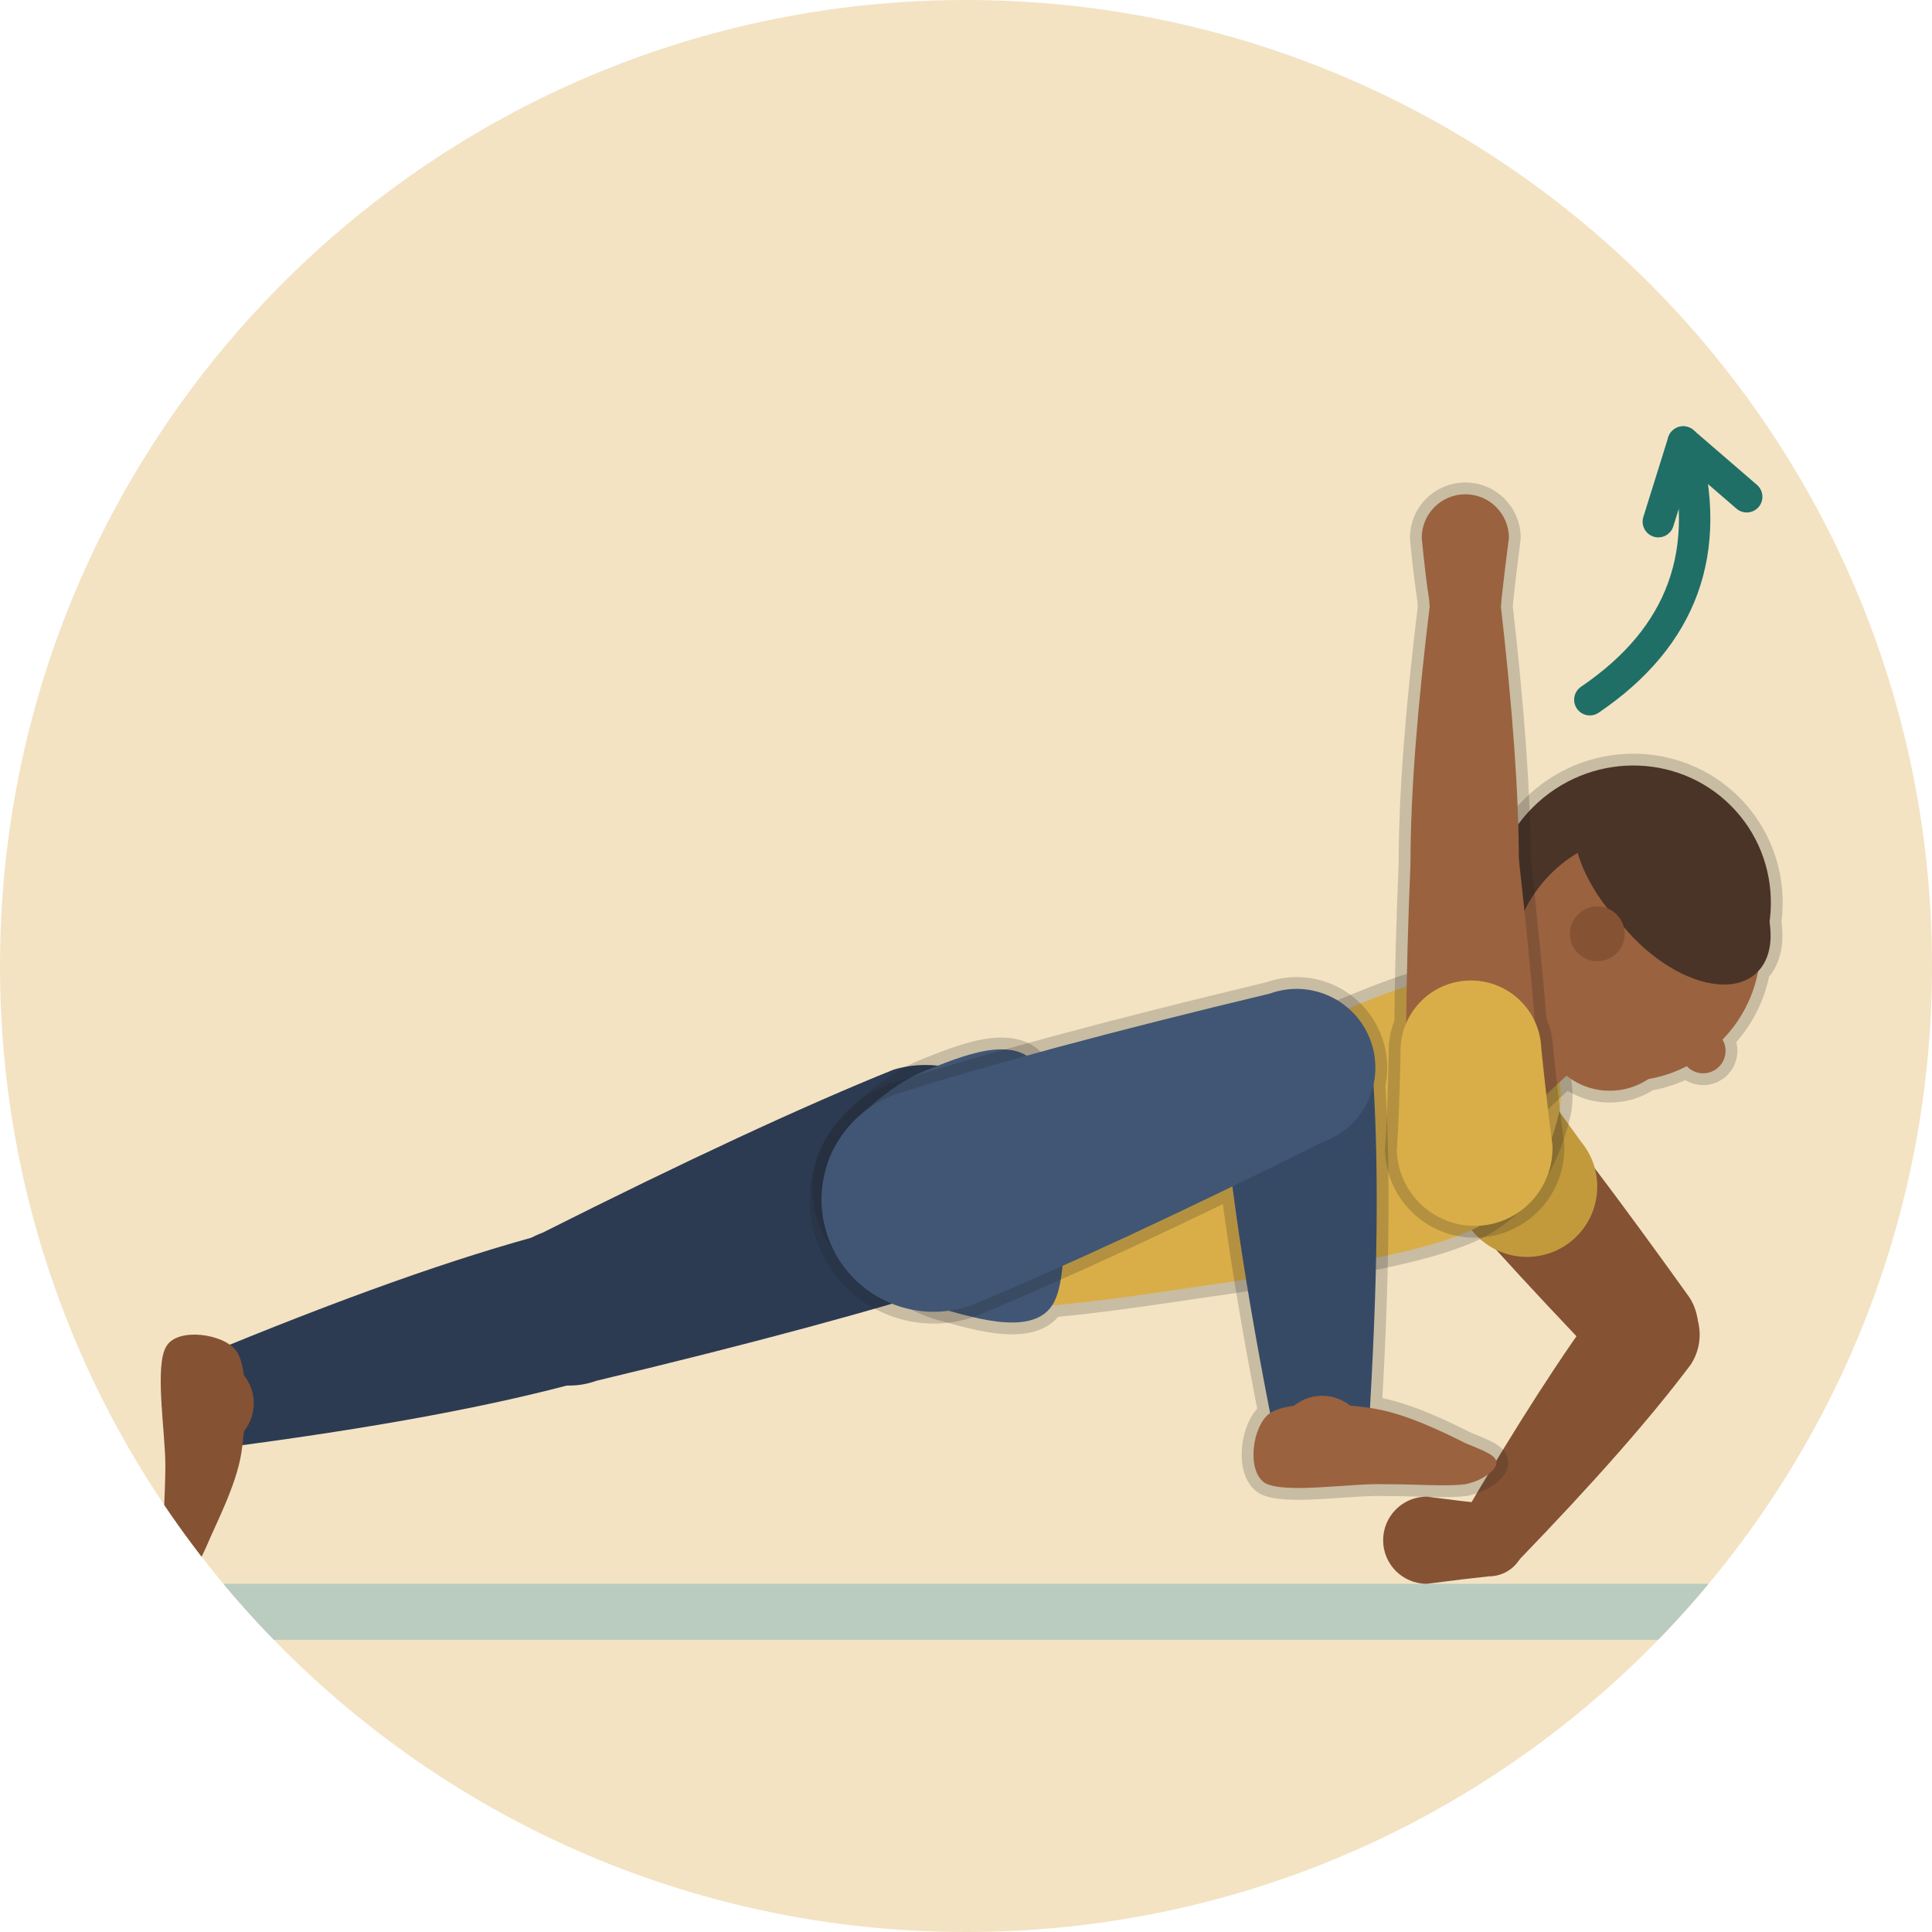
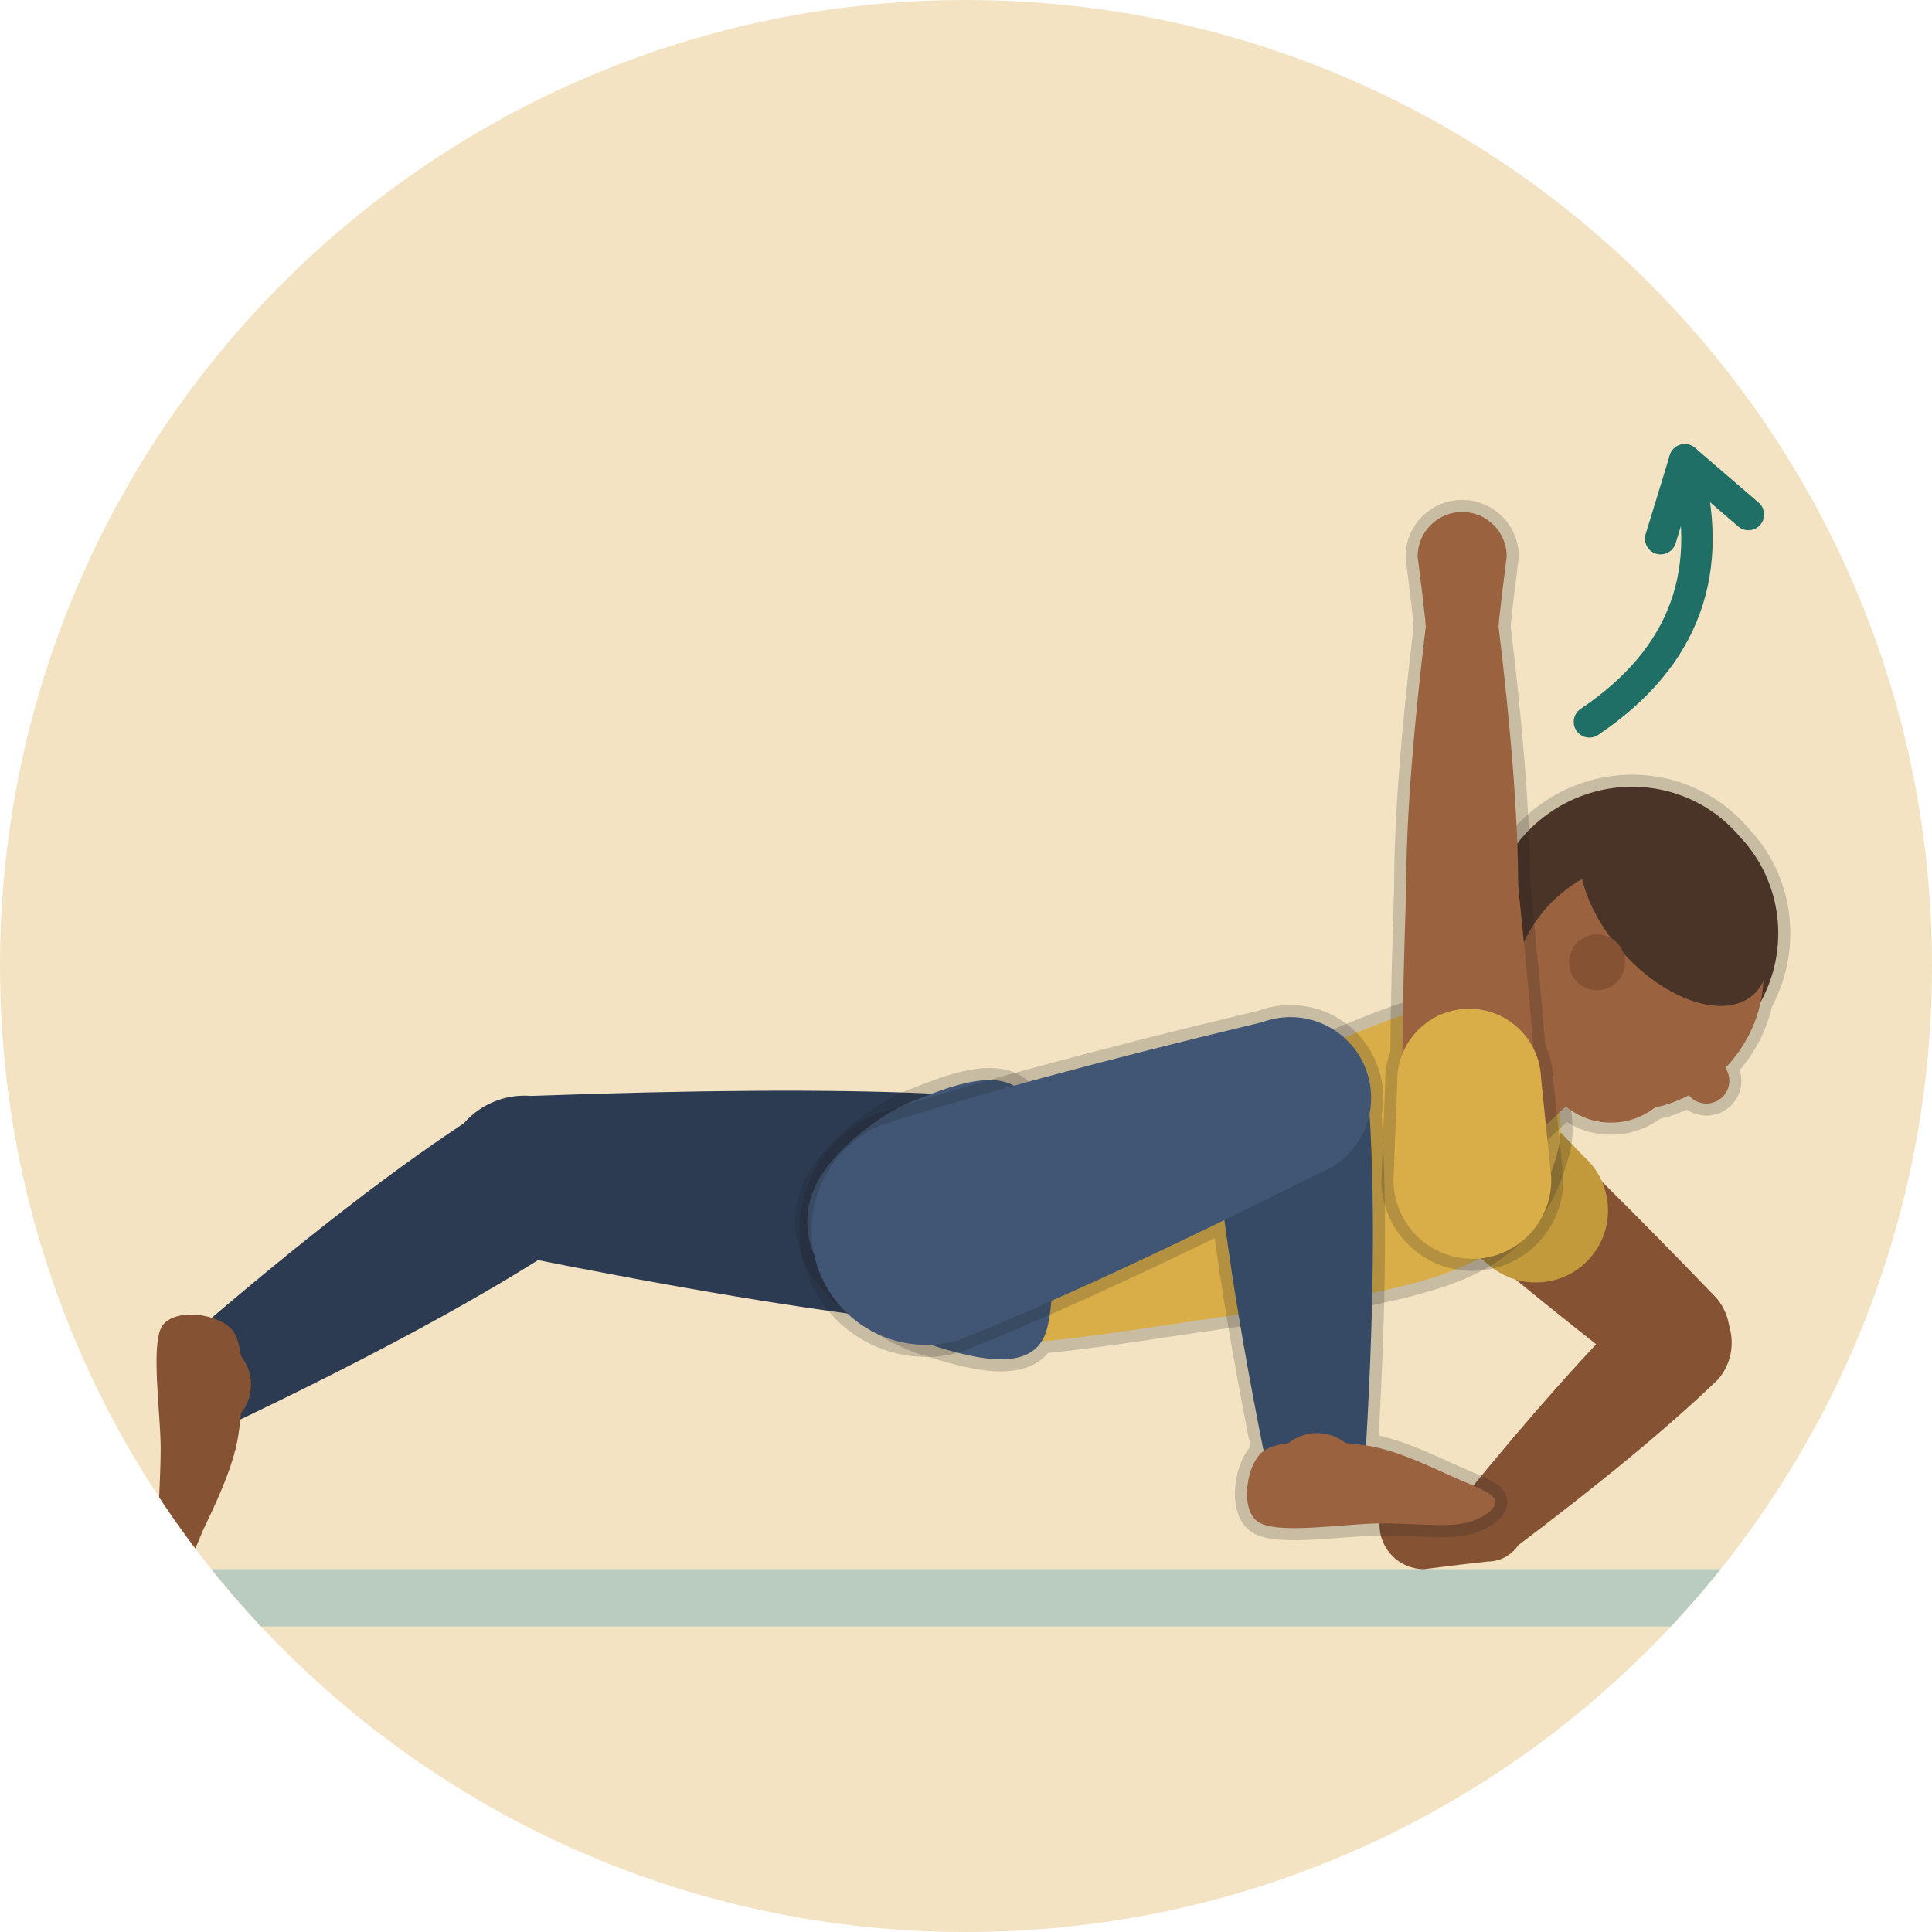
<svg xmlns="http://www.w3.org/2000/svg" viewBox="0 0 200 200" width="400" height="400" role="img" aria-label="Figure in a long lunge in profile with one hand on the floor and the other arm reaching straight up.">
  <circle cx="100" cy="100" r="100" fill="#F3E3C3" />
  <clipPath id="cmg97cm">
    <circle cx="100" cy="100" r="100" />
  </clipPath>
  <g clip-path="url(#cmg97cm)">
-     <g transform="translate(100.0 164.6) scale(1.289)">
-       <rect x="-76.331" y="-0.5" width="152.663" height="4.5" rx="2.2" fill="#B9CCBF" />
+     <g transform="translate(100.0 163.1) scale(1.317)">
+       <rect x="-75.277" y="-0.5" width="150.554" height="4.5" rx="2.2" fill="#B9CCBF" />
      <g>
-         <path d="M35.9 -35.0Q41.5 -28.2 51.4 -17.9A4.4 4.4 0 0 0 58.1 -23.5Q49.8 -35.1 44.2 -41.9A5.4 5.4 0 0 0 35.9 -35.0Z" fill="#855234" />
-         <path d="M35.3 -34.4Q37.3 -32.3 40.7 -28.8A5.6 5.6 0 0 0 49.4 -36.0Q46.5 -40.0 44.8 -42.4A6.2 6.2 0 0 0 35.3 -34.4Z" fill="#C29A3C" />
-         <path d="M51.2 -23.4Q46.4 -17.0 39.8 -5.7A2.8 2.8 0 0 0 44.3 -2.3Q53.4 -11.7 58.2 -18.1A4.4 4.4 0 0 0 51.2 -23.4Z" fill="#855234" />
-         <path d="M42.0 -6.9Q40.1 -7.1 37.0 -7.5A3.5 3.5 0 0 0 37.0 -0.5Q40.1 -0.9 42.0 -1.1A2.9 2.9 0 0 0 42.0 -6.9Z" fill="#855234" />
+         <path d="M35.4 -29.9Q41.9 -24.1 53.2 -15.3A4.4 4.4 0 0 0 59.0 -21.8Q49.1 -32.1 42.6 -38.0A5.4 5.4 0 0 0 35.4 -29.9Z" fill="#855234" />
+         <path d="M34.8 -29.3Q37.2 -27.5 41.0 -24.5A5.6 5.6 0 0 0 48.6 -32.9Q45.2 -36.4 43.1 -38.6A6.2 6.2 0 0 0 34.8 -29.3Z" fill="#C29A3C" />
+         <path d="M53.0 -21.7Q47.3 -16.2 39.0 -6.0A2.8 2.8 0 0 0 42.9 -2.0Q53.4 -9.9 59.1 -15.4A4.4 4.4 0 0 0 53.0 -21.7Z" fill="#855234" />
+         <path d="M41.0 -6.9Q39.1 -7.1 36.0 -7.5A3.5 3.5 0 0 0 36.0 -0.5Q39.1 -0.9 41.0 -1.1A2.9 2.9 0 0 0 41.0 -6.9Z" fill="#855234" />
      </g>
      <g>
-         <path d="M-33.4 -28.7Q-44.5 -25.8 -61.8 -18.6A3.7 3.7 0 0 0 -59.9 -11.4Q-41.3 -13.8 -30.3 -16.9A6.1 6.1 0 0 0 -33.4 -28.7Z" fill="#2C3B52" />
-         <path d="M-5.8 -41.8Q-16.7 -37.4 -34.0 -28.7A6.3 6.3 0 0 0 -29.7 -16.8Q-10.9 -21.3 0.3 -24.9A9.0 9.0 0 0 0 -5.8 -41.8Z" fill="#2C3B52" />
-         <path d="M-60.8 -11.4A3.6 3.6 0.0 1 0 -60.8 -18.6A3.6 3.6 0.0 1 0 -60.8 -11.4Z" fill="#855234" />
-         <path d="M-58.6 -19.2C-59.6 -20.6 -63.3 -21.1 -64.2 -19.6C-65.2 -18.1 -64.3 -12.7 -64.3 -10.0C-64.3 -7.3 -64.6 -5.0 -64.3 -3.5C-64.0 -2.0 -63.2 -1.0 -62.6 -1.0C-62.1 -1.0 -61.8 -1.8 -61.0 -3.5C-60.3 -5.2 -58.6 -8.4 -58.2 -11.0C-57.8 -13.6 -57.6 -17.8 -58.6 -19.2Z" fill="#855234" />
+         <path d="M-38.0 -36.5Q-47.6 -30.4 -61.8 -18.1A3.7 3.7 0 0 0 -57.8 -11.9Q-40.8 -20.0 -31.3 -26.3A6.1 6.1 0 0 0 -38.0 -36.5Z" fill="#2C3B52" />
+         <path d="M-3.1 -37.9Q-14.8 -38.4 -34.2 -37.7A6.3 6.3 0 0 0 -35.2 -25.1Q-16.2 -21.3 -4.5 -20.0A9.0 9.0 0 0 0 -3.1 -37.9Z" fill="#2C3B52" />
+         <path d="M-59.8 -11.4A3.6 3.6 0.0 1 0 -59.8 -18.6A3.6 3.6 0.0 1 0 -59.8 -11.4Z" fill="#855234" />
+         <path d="M-57.6 -19.2C-58.6 -20.6 -62.2 -21.1 -63.2 -19.6C-64.1 -18.1 -63.3 -12.7 -63.3 -10.0C-63.3 -7.3 -63.6 -5.0 -63.3 -3.5C-63.0 -2.0 -62.1 -1.0 -61.6 -1.0C-61.0 -1.0 -60.7 -1.8 -60.0 -3.5C-59.2 -5.2 -57.6 -8.4 -57.2 -11.0C-56.8 -13.6 -56.6 -17.8 -57.6 -19.2Z" fill="#855234" />
      </g>
      <g>
-         <path d="M-3.3 -41.4C1.2 -43.1 11.0 -40.9 17.8 -42.2C24.7 -43.5 33.3 -48.4 37.8 -49.1C42.3 -49.9 43.3 -48.5 45.0 -46.7C46.6 -44.8 48.3 -41.1 47.6 -38.2C46.9 -35.3 45.4 -31.4 41.0 -29.1C36.5 -26.9 28.1 -25.8 20.9 -24.7C13.8 -23.7 3.0 -21.8 -2.0 -23.0C-7.0 -24.2 -8.9 -28.8 -9.1 -31.9C-9.4 -35.0 -7.8 -39.7 -3.3 -41.4ZM-3.3 -41.7C-0.5 -42.8 4.2 -44.9 5.9 -41.8C7.7 -38.8 8.6 -26.6 7.2 -23.4C5.9 -20.2 0.9 -21.8 -2.0 -22.6C-4.9 -23.4 -8.7 -26.2 -10.2 -28.3C-11.6 -30.5 -11.8 -33.1 -10.7 -35.3C-9.5 -37.5 -6.1 -40.6 -3.3 -41.7Z" fill="#1E1F1D" stroke="#1E1F1D" stroke-width="1.9" stroke-linejoin="round" opacity="0.2" />
-         <path d="M-3.3 -41.4C1.2 -43.1 11.0 -40.9 17.8 -42.2C24.7 -43.5 33.3 -48.4 37.8 -49.1C42.3 -49.9 43.3 -48.5 45.0 -46.7C46.6 -44.8 48.3 -41.1 47.6 -38.2C46.9 -35.3 45.4 -31.4 41.0 -29.1C36.5 -26.9 28.1 -25.8 20.9 -24.7C13.8 -23.7 3.0 -21.8 -2.0 -23.0C-7.0 -24.2 -8.9 -28.8 -9.1 -31.9C-9.4 -35.0 -7.8 -39.7 -3.3 -41.4Z" fill="#D9AE48" />
-         <path d="M-3.3 -41.7C-0.5 -42.8 4.2 -44.9 5.9 -41.8C7.7 -38.8 8.6 -26.6 7.2 -23.4C5.9 -20.2 0.9 -21.8 -2.0 -22.6C-4.9 -23.4 -8.7 -26.2 -10.2 -28.3C-11.6 -30.5 -11.8 -33.1 -10.7 -35.3C-9.5 -37.5 -6.1 -40.6 -3.3 -41.7Z" fill="#405674" />
+         <path d="M-4.3 -37.0C0.2 -38.7 9.9 -36.4 16.8 -37.7C23.6 -39.0 32.2 -43.9 36.8 -44.7C41.3 -45.4 42.3 -44.0 43.9 -42.2C45.6 -40.4 47.2 -36.7 46.6 -33.7C45.9 -30.8 44.3 -26.9 39.9 -24.7C35.5 -22.4 27.0 -21.3 19.9 -20.3C12.7 -19.3 2.0 -17.3 -3.0 -18.5C-8.1 -19.7 -10.0 -24.4 -10.2 -27.5C-10.4 -30.5 -8.8 -35.3 -4.3 -37.0ZM-4.4 -37.2C-1.6 -38.3 3.1 -40.4 4.9 -37.4C6.6 -34.4 7.5 -22.1 6.2 -18.9C4.9 -15.7 -0.1 -17.3 -3.0 -18.2C-5.9 -19.0 -9.8 -21.8 -11.2 -23.9C-12.7 -26.0 -12.9 -28.6 -11.7 -30.9C-10.6 -33.1 -7.1 -36.1 -4.4 -37.2Z" fill="#1E1F1D" stroke="#1E1F1D" stroke-width="1.9" stroke-linejoin="round" opacity="0.2" />
+         <path d="M-4.3 -37.0C0.2 -38.7 9.9 -36.4 16.8 -37.7C23.6 -39.0 32.2 -43.9 36.8 -44.7C41.3 -45.4 42.3 -44.0 43.9 -42.2C45.6 -40.4 47.2 -36.7 46.6 -33.7C45.9 -30.8 44.3 -26.9 39.9 -24.7C35.5 -22.4 27.0 -21.3 19.9 -20.3C12.7 -19.3 2.0 -17.3 -3.0 -18.5C-8.1 -19.7 -10.0 -24.4 -10.2 -27.5C-10.4 -30.5 -8.8 -35.3 -4.3 -37.0Z" fill="#D9AE48" />
+         <path d="M-4.4 -37.2C-1.6 -38.3 3.1 -40.4 4.9 -37.4C6.6 -34.4 7.5 -22.1 6.2 -18.9C4.9 -15.7 -0.1 -17.3 -3.0 -18.2C-5.9 -19.0 -9.8 -21.8 -11.2 -23.9C-12.7 -26.0 -12.9 -28.6 -11.7 -30.9C-10.6 -33.1 -7.1 -36.1 -4.4 -37.2Z" fill="#405674" />
      </g>
      <g>
-         <path d="M44.1 -37.4Q48.6 -41.7 56.1 -48.7A4.0 4.0 0 0 0 50.8 -54.7Q43.0 -47.9 38.3 -43.8A4.3 4.3 0 0 0 44.1 -37.4ZM40.9 -47.9A6.6 8.2 48.0 1 0 53.1 -58.9A6.6 8.2 48.0 1 0 40.9 -47.9ZM45.0 -47.4A11.1 11.3 48.0 1 0 61.8 -62.6A11.1 11.3 48.0 1 0 45.0 -47.4ZM46.2 -44.0A9.4 10.2 48.0 1 0 61.4 -57.6A9.4 10.2 48.0 1 0 46.2 -44.0ZM51.7 -40.1A5.6 5.6 0.0 1 0 51.7 -51.3A5.6 5.6 0.0 1 0 51.7 -40.1ZM59.2 -41.5A1.8 1.8 0.0 1 0 59.2 -45.1A1.8 1.8 0.0 1 0 59.2 -41.5ZM52.7 -53.4A9.3 5.4 48.0 1 0 60.7 -60.6A9.3 5.4 48.0 1 0 52.7 -53.4ZM50.7 -50.5A2.2 2.2 0.0 1 0 50.7 -54.9A2.2 2.2 0.0 1 0 50.7 -50.5Z" fill="#1E1F1D" stroke="#1E1F1D" stroke-width="1.9" stroke-linejoin="round" opacity="0.2" />
-         <path d="M44.1 -37.4Q48.6 -41.7 56.1 -48.7A4.0 4.0 0 0 0 50.8 -54.7Q43.0 -47.9 38.3 -43.8A4.3 4.3 0 0 0 44.1 -37.4Z" fill="#9A623F" />
-         <path d="M40.9 -47.9A6.6 8.2 48.0 1 0 53.1 -58.9A6.6 8.2 48.0 1 0 40.9 -47.9Z" fill="#4A3327" />
-         <path d="M45.0 -47.4A11.1 11.3 48.0 1 0 61.8 -62.6A11.1 11.3 48.0 1 0 45.0 -47.4Z" fill="#4A3327" />
-         <path d="M46.2 -44.0A9.4 10.2 48.0 1 0 61.4 -57.6A9.4 10.2 48.0 1 0 46.2 -44.0Z" fill="#9A623F" />
-         <path d="M51.7 -40.1A5.6 5.6 0.0 1 0 51.7 -51.3A5.6 5.6 0.0 1 0 51.7 -40.1Z" fill="#9A623F" />
-         <path d="M59.2 -41.5A1.8 1.8 0.0 1 0 59.2 -45.1A1.8 1.8 0.0 1 0 59.2 -41.5Z" fill="#9A623F" />
-         <path d="M52.7 -53.4A9.3 5.4 48.0 1 0 60.7 -60.6A9.3 5.4 48.0 1 0 52.7 -53.4Z" fill="#4A3327" />
-         <path d="M50.7 -50.5A2.2 2.2 0.0 1 0 50.7 -54.9A2.2 2.2 0.0 1 0 50.7 -50.5Z" fill="#855234" />
+         <path d="M43.0 -33.0Q47.6 -37.3 55.1 -44.3A4.0 4.0 0 0 0 49.7 -50.2Q42.0 -43.5 37.3 -39.4A4.3 4.3 0 0 0 43.0 -33.0ZM39.9 -43.5A6.6 8.2 48.0 1 0 52.1 -54.5A6.6 8.2 48.0 1 0 39.9 -43.5ZM44.0 -43.0A11.1 11.3 48.0 1 0 60.8 -58.1A11.1 11.3 48.0 1 0 44.0 -43.0ZM45.2 -39.5A9.4 10.2 48.0 1 0 60.4 -53.2A9.4 10.2 48.0 1 0 45.2 -39.5ZM50.7 -35.6A5.6 5.6 0.0 1 0 50.7 -46.8A5.6 5.6 0.0 1 0 50.7 -35.6ZM58.2 -37.1A1.8 1.8 0.0 1 0 58.2 -40.7A1.8 1.8 0.0 1 0 58.2 -37.1ZM51.6 -49.0A9.3 5.4 48.0 1 0 59.7 -56.2A9.3 5.4 48.0 1 0 51.6 -49.0ZM49.6 -46.0A2.2 2.2 0.0 1 0 49.6 -50.4A2.2 2.2 0.0 1 0 49.6 -46.0Z" fill="#1E1F1D" stroke="#1E1F1D" stroke-width="1.9" stroke-linejoin="round" opacity="0.2" />
+         <path d="M43.0 -33.0Q47.6 -37.3 55.1 -44.3A4.0 4.0 0 0 0 49.7 -50.2Q42.0 -43.5 37.3 -39.4A4.3 4.3 0 0 0 43.0 -33.0Z" fill="#9A623F" />
+         <path d="M39.9 -43.5A6.6 8.2 48.0 1 0 52.1 -54.5A6.6 8.2 48.0 1 0 39.9 -43.5Z" fill="#4A3327" />
+         <path d="M44.0 -43.0A11.1 11.3 48.0 1 0 60.8 -58.1A11.1 11.3 48.0 1 0 44.0 -43.0Z" fill="#4A3327" />
+         <path d="M45.2 -39.5A9.4 10.2 48.0 1 0 60.4 -53.2A9.4 10.2 48.0 1 0 45.2 -39.5Z" fill="#9A623F" />
+         <path d="M50.7 -35.6A5.6 5.6 0.0 1 0 50.7 -46.8A5.6 5.6 0.0 1 0 50.7 -35.6Z" fill="#9A623F" />
+         <path d="M58.2 -37.1A1.8 1.8 0.0 1 0 58.2 -40.7A1.8 1.8 0.0 1 0 58.2 -37.1Z" fill="#9A623F" />
+         <path d="M51.6 -49.0A9.3 5.4 48.0 1 0 59.7 -56.2A9.3 5.4 48.0 1 0 51.6 -49.0Z" fill="#4A3327" />
+         <path d="M49.6 -46.0A2.2 2.2 0.0 1 0 49.6 -50.4A2.2 2.2 0.0 1 0 49.6 -46.0Z" fill="#855234" />
      </g>
      <g>
-         <path d="M20.5 -41.5Q21.2 -30.2 24.9 -11.8A3.7 3.7 0 0 0 32.3 -12.3Q33.5 -31.0 32.6 -42.4A6.1 6.1 0 0 0 20.5 -41.5ZM0.5 -22.9Q11.4 -27.4 28.7 -36.0A6.3 6.3 0 0 0 24.4 -47.9Q5.6 -43.4 -5.7 -39.8A9.0 9.0 0 0 0 0.5 -22.9ZM28.6 -8.4A3.6 3.6 0.0 1 0 28.6 -15.6A3.6 3.6 0.0 1 0 28.6 -8.4ZM24.4 -14.2C23.0 -13.2 22.5 -9.6 24.0 -8.6C25.6 -7.7 31.0 -8.6 33.6 -8.5C36.3 -8.5 38.6 -8.3 40.1 -8.5C41.6 -8.8 42.6 -9.7 42.6 -10.2C42.6 -10.8 41.8 -11.1 40.1 -11.8C38.5 -12.6 35.3 -14.2 32.6 -14.6C30.0 -15.0 25.9 -15.2 24.4 -14.2Z" fill="#1E1F1D" stroke="#1E1F1D" stroke-width="1.9" stroke-linejoin="round" opacity="0.2" />
-         <path d="M20.5 -41.5Q21.2 -30.2 24.9 -11.8A3.7 3.7 0 0 0 32.3 -12.3Q33.5 -31.0 32.6 -42.4A6.1 6.1 0 0 0 20.5 -41.5Z" fill="#364A66" />
-         <path d="M0.5 -22.9Q11.4 -27.4 28.7 -36.0A6.3 6.3 0 0 0 24.4 -47.9Q5.6 -43.4 -5.7 -39.8A9.0 9.0 0 0 0 0.5 -22.9Z" fill="#405674" />
-         <path d="M28.6 -8.4A3.6 3.6 0.0 1 0 28.6 -15.6A3.6 3.6 0.0 1 0 28.6 -8.4Z" fill="#9A623F" />
-         <path d="M24.4 -14.2C23.0 -13.2 22.5 -9.6 24.0 -8.6C25.6 -7.7 31.0 -8.6 33.6 -8.5C36.3 -8.5 38.6 -8.3 40.1 -8.5C41.6 -8.8 42.6 -9.7 42.6 -10.2C42.6 -10.8 41.8 -11.1 40.1 -11.8C38.5 -12.6 35.3 -14.2 32.6 -14.6C30.0 -15.0 25.9 -15.2 24.4 -14.2Z" fill="#9A623F" />
+         <path d="M19.4 -37.1Q20.1 -25.7 23.9 -7.3A3.7 3.7 0 0 0 31.3 -7.9Q32.5 -26.6 31.6 -38.0A6.1 6.1 0 0 0 19.4 -37.1ZM-0.6 -18.5Q10.4 -22.9 27.7 -31.6A6.3 6.3 0 0 0 23.3 -43.5Q4.5 -39.0 -6.7 -35.4A9.0 9.0 0 0 0 -0.6 -18.5ZM27.6 -4.0A3.6 3.6 0.0 1 0 27.6 -11.2A3.6 3.6 0.0 1 0 27.6 -4.0ZM23.4 -9.8C22.0 -8.8 21.5 -5.1 23.0 -4.2C24.5 -3.2 29.9 -4.1 32.6 -4.1C35.3 -4.1 37.6 -3.8 39.1 -4.1C40.6 -4.4 41.6 -5.2 41.6 -5.8C41.6 -6.3 40.8 -6.7 39.1 -7.4C37.4 -8.1 34.2 -9.8 31.6 -10.2C29.0 -10.6 24.8 -10.8 23.4 -9.8Z" fill="#1E1F1D" stroke="#1E1F1D" stroke-width="1.9" stroke-linejoin="round" opacity="0.2" />
+         <path d="M19.4 -37.1Q20.1 -25.7 23.9 -7.3A3.7 3.7 0 0 0 31.3 -7.9Q32.5 -26.6 31.6 -38.0A6.1 6.1 0 0 0 19.4 -37.1Z" fill="#364A66" />
+         <path d="M-0.6 -18.5Q10.4 -22.9 27.7 -31.6A6.3 6.3 0 0 0 23.3 -43.5Q4.5 -39.0 -6.7 -35.4A9.0 9.0 0 0 0 -0.6 -18.5Z" fill="#405674" />
+         <path d="M27.6 -4.0A3.6 3.6 0.0 1 0 27.6 -11.2A3.6 3.6 0.0 1 0 27.6 -4.0Z" fill="#9A623F" />
+         <path d="M23.4 -9.8C22.0 -8.8 21.5 -5.1 23.0 -4.2C24.5 -3.2 29.9 -4.1 32.6 -4.1C35.3 -4.1 37.6 -3.8 39.1 -4.1C40.6 -4.4 41.6 -5.2 41.6 -5.8C41.6 -6.3 40.8 -6.7 39.1 -7.4C37.4 -8.1 34.2 -9.8 31.6 -10.2C29.0 -10.6 24.8 -10.8 23.4 -9.8Z" fill="#9A623F" />
      </g>
      <g>
-         <path d="M46.3 -35.7Q46.0 -44.4 44.4 -58.7A4.4 4.4 0 0 0 35.7 -58.4Q35.1 -44.1 35.5 -35.3A5.4 5.4 0 0 0 46.3 -35.7ZM47.1 -35.7Q46.7 -38.7 46.2 -43.5A5.6 5.6 0 0 0 34.9 -43.1Q34.8 -38.3 34.6 -35.3A6.2 6.2 0 0 0 47.1 -35.7ZM44.4 -58.5Q44.4 -66.5 42.9 -79.5A2.8 2.8 0 0 0 37.3 -79.5Q35.7 -66.5 35.7 -58.5A4.4 4.4 0 0 0 44.4 -58.5ZM43.0 -79.5Q43.2 -81.4 43.6 -84.5A3.5 3.5 0 0 0 36.6 -84.5Q36.9 -81.4 37.2 -79.5A2.9 2.9 0 0 0 43.0 -79.5Z" fill="#1E1F1D" stroke="#1E1F1D" stroke-width="1.9" stroke-linejoin="round" opacity="0.2" />
-         <path d="M46.3 -35.7Q46.0 -44.4 44.4 -58.7A4.4 4.4 0 0 0 35.7 -58.4Q35.1 -44.1 35.5 -35.3A5.4 5.4 0 0 0 46.3 -35.7Z" fill="#9A623F" />
-         <path d="M47.1 -35.7Q46.7 -38.7 46.2 -43.5A5.6 5.6 0 0 0 34.9 -43.1Q34.8 -38.3 34.6 -35.3A6.2 6.2 0 0 0 47.1 -35.7Z" fill="#D9AE48" />
-         <path d="M44.4 -58.5Q44.4 -66.5 42.9 -79.5A2.8 2.8 0 0 0 37.3 -79.5Q35.7 -66.5 35.7 -58.5A4.4 4.4 0 0 0 44.4 -58.5Z" fill="#9A623F" />
-         <path d="M43.0 -79.5Q43.2 -81.4 43.6 -84.5A3.5 3.5 0 0 0 36.6 -84.5Q36.9 -81.4 37.2 -79.5A2.9 2.9 0 0 0 43.0 -79.5Z" fill="#9A623F" />
+         <path d="M45.2 -31.3Q44.9 -40.0 43.4 -54.2A4.4 4.4 0 0 0 34.6 -53.9Q34.1 -39.6 34.4 -30.9A5.4 5.4 0 0 0 45.2 -31.3ZM46.0 -31.3Q45.7 -34.3 45.2 -39.1A5.6 5.6 0 0 0 33.9 -38.7Q33.7 -33.8 33.6 -30.9A6.2 6.2 0 0 0 46.0 -31.3ZM43.4 -54.1Q43.4 -62.0 41.8 -75.1A2.8 2.8 0 0 0 36.2 -75.1Q34.6 -62.0 34.6 -54.1A4.4 4.4 0 0 0 43.4 -54.1ZM41.9 -75.1Q42.1 -77.0 42.5 -80.1A3.5 3.5 0 0 0 35.5 -80.1Q35.9 -77.0 36.1 -75.1A2.9 2.9 0 0 0 41.9 -75.1Z" fill="#1E1F1D" stroke="#1E1F1D" stroke-width="1.9" stroke-linejoin="round" opacity="0.2" />
+         <path d="M45.2 -31.3Q44.9 -40.0 43.4 -54.2A4.4 4.4 0 0 0 34.6 -53.9Q34.1 -39.6 34.4 -30.9A5.4 5.4 0 0 0 45.2 -31.3Z" fill="#9A623F" />
+         <path d="M46.0 -31.3Q45.7 -34.3 45.2 -39.1A5.6 5.6 0 0 0 33.9 -38.7Q33.7 -33.8 33.6 -30.9A6.2 6.2 0 0 0 46.0 -31.3Z" fill="#D9AE48" />
+         <path d="M43.4 -54.1Q43.4 -62.0 41.8 -75.1A2.8 2.8 0 0 0 36.2 -75.1Q34.6 -62.0 34.6 -54.1A4.4 4.4 0 0 0 43.4 -54.1Z" fill="#9A623F" />
+         <path d="M41.9 -75.1Q42.1 -77.0 42.5 -80.1A3.5 3.5 0 0 0 35.5 -80.1Q35.9 -77.0 36.1 -75.1A2.9 2.9 0 0 0 41.9 -75.1Z" fill="#9A623F" />
      </g>
-       <g fill="none" stroke="#1F6F66" stroke-width="2.521" stroke-linecap="round" stroke-linejoin="round">
-         <path d="M50.1 -71.5Q61.3 -79.1 57.6 -92.2" />
-         <path d="M62.7 -87.8L57.6 -92.2L55.6 -85.8" />
+       <g fill="none" stroke="#1F6F66" stroke-width="2.467" stroke-linecap="round" stroke-linejoin="round">
+         <path d="M49.0 -67.1Q60.3 -74.7 56.5 -87.7" />
+         <path d="M61.5 -83.4L56.5 -87.7L54.6 -81.5" />
      </g>
    </g>
  </g>
</svg>
